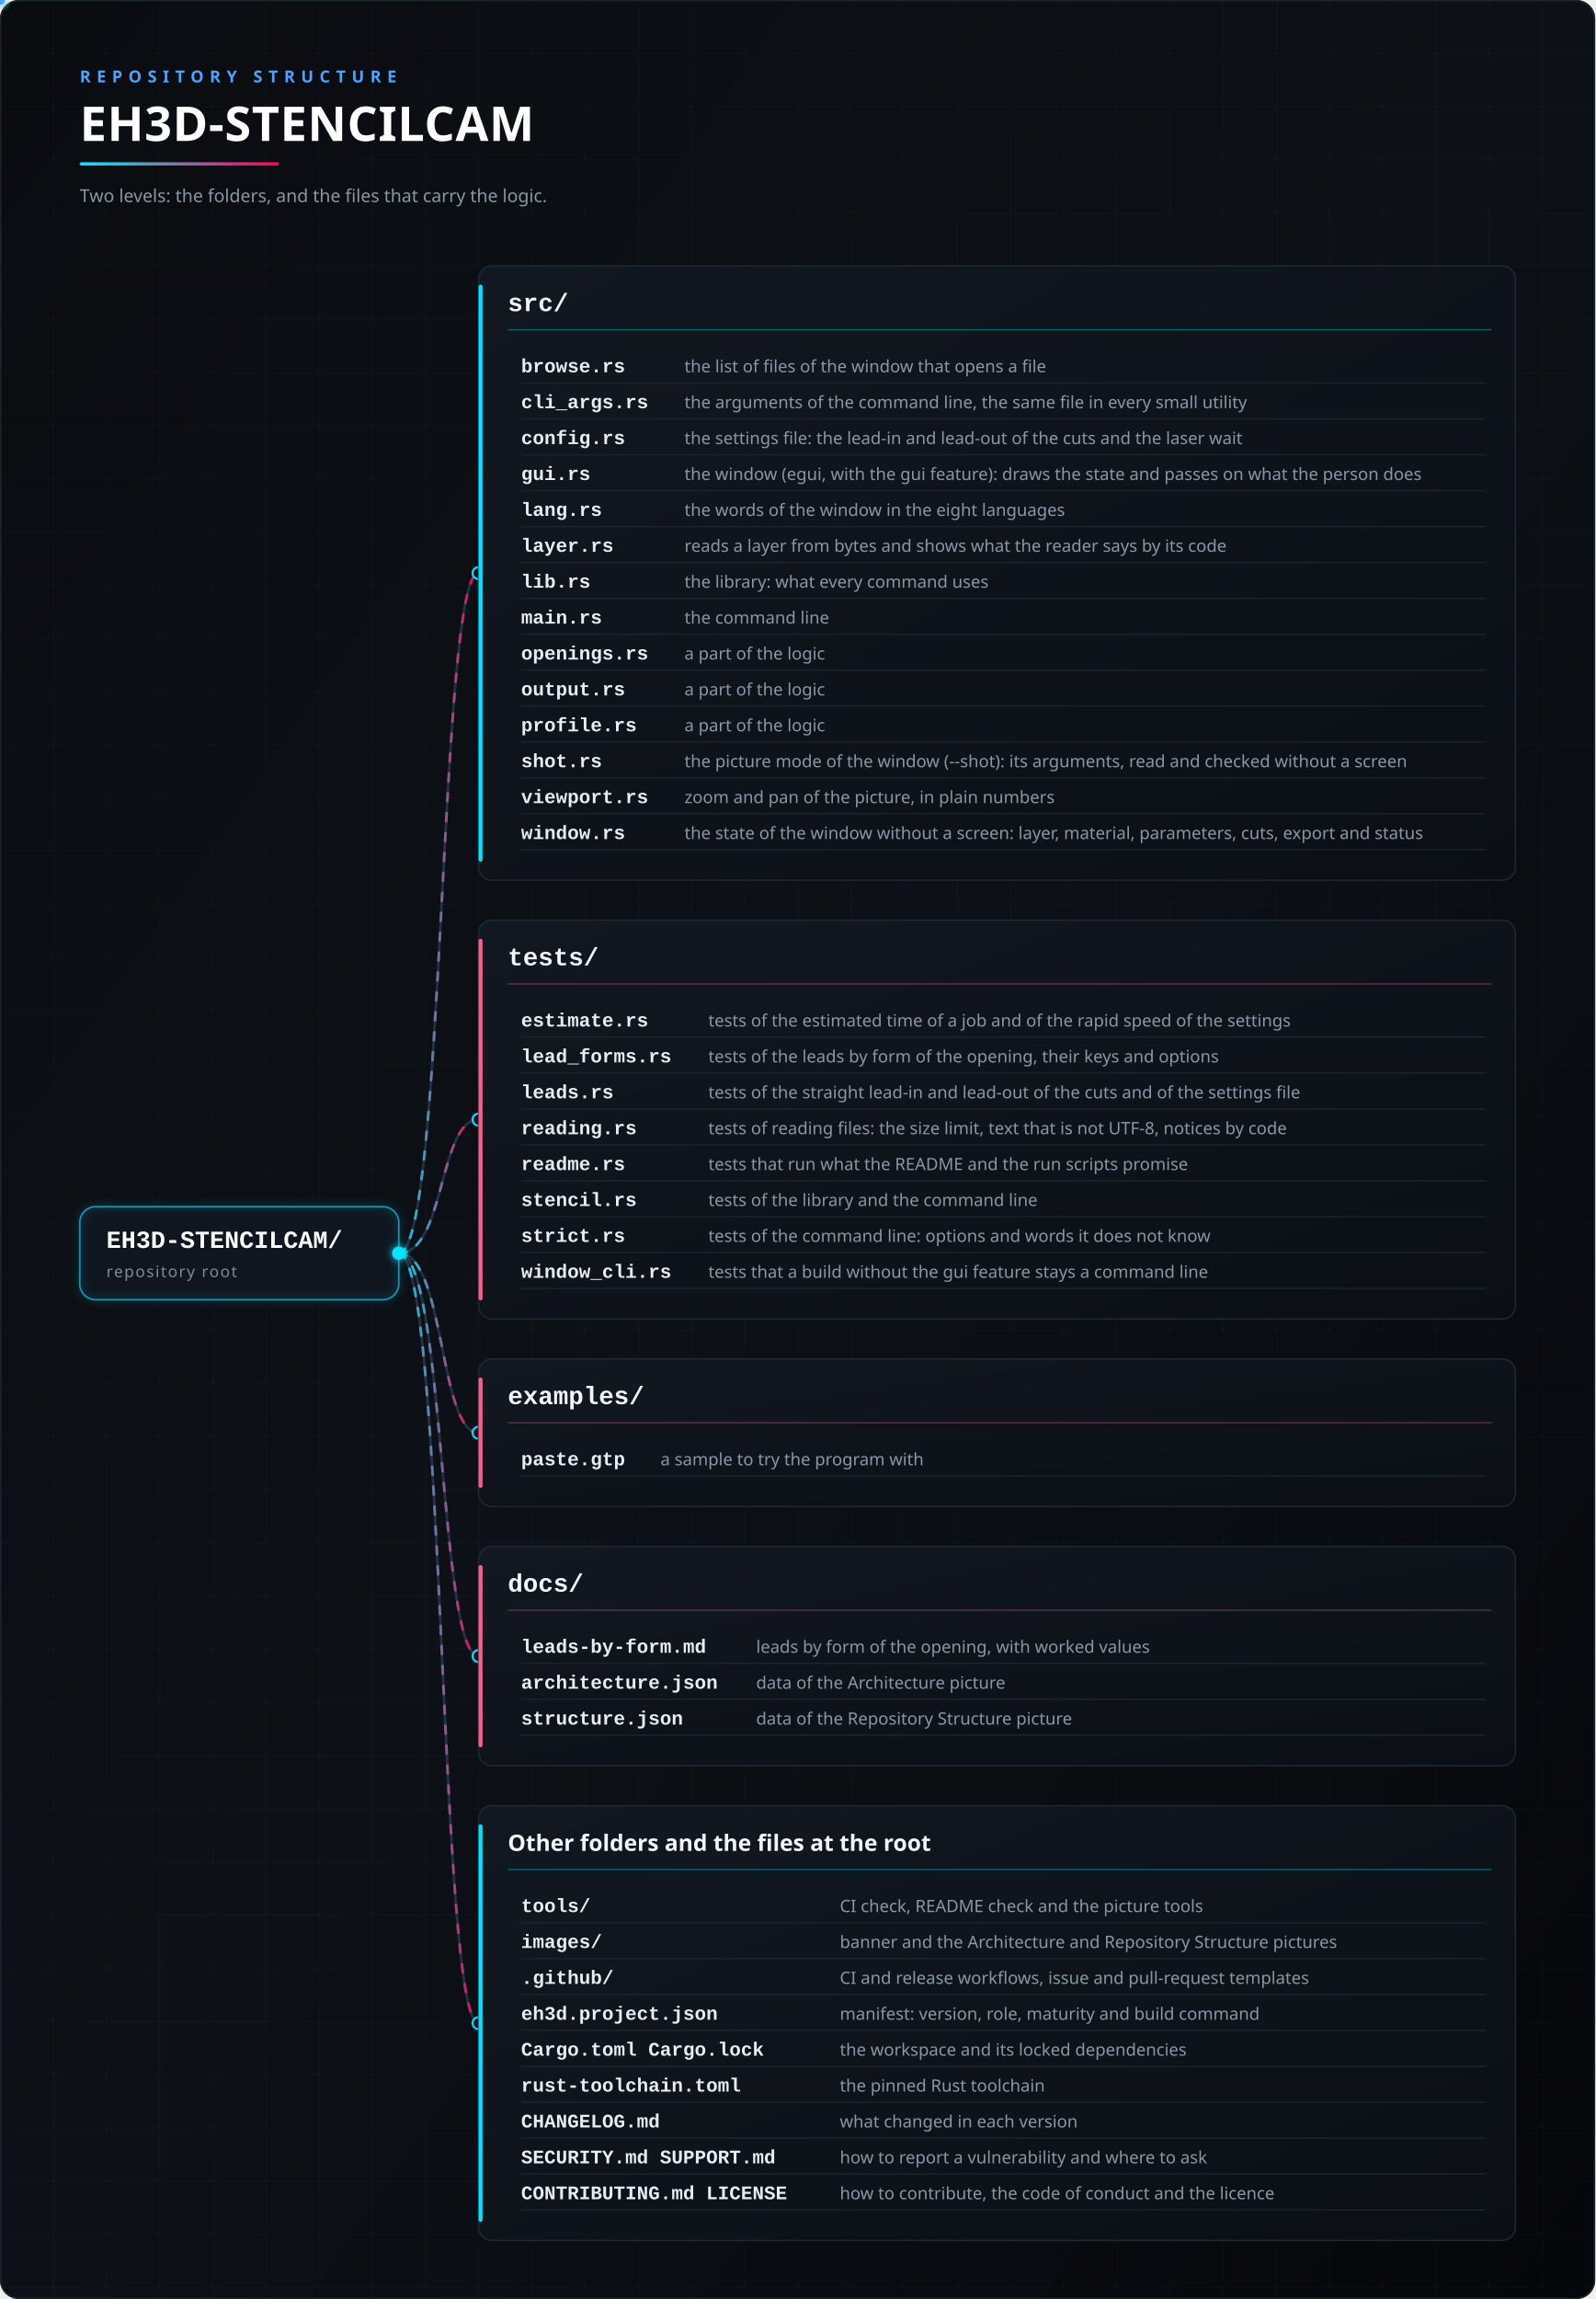
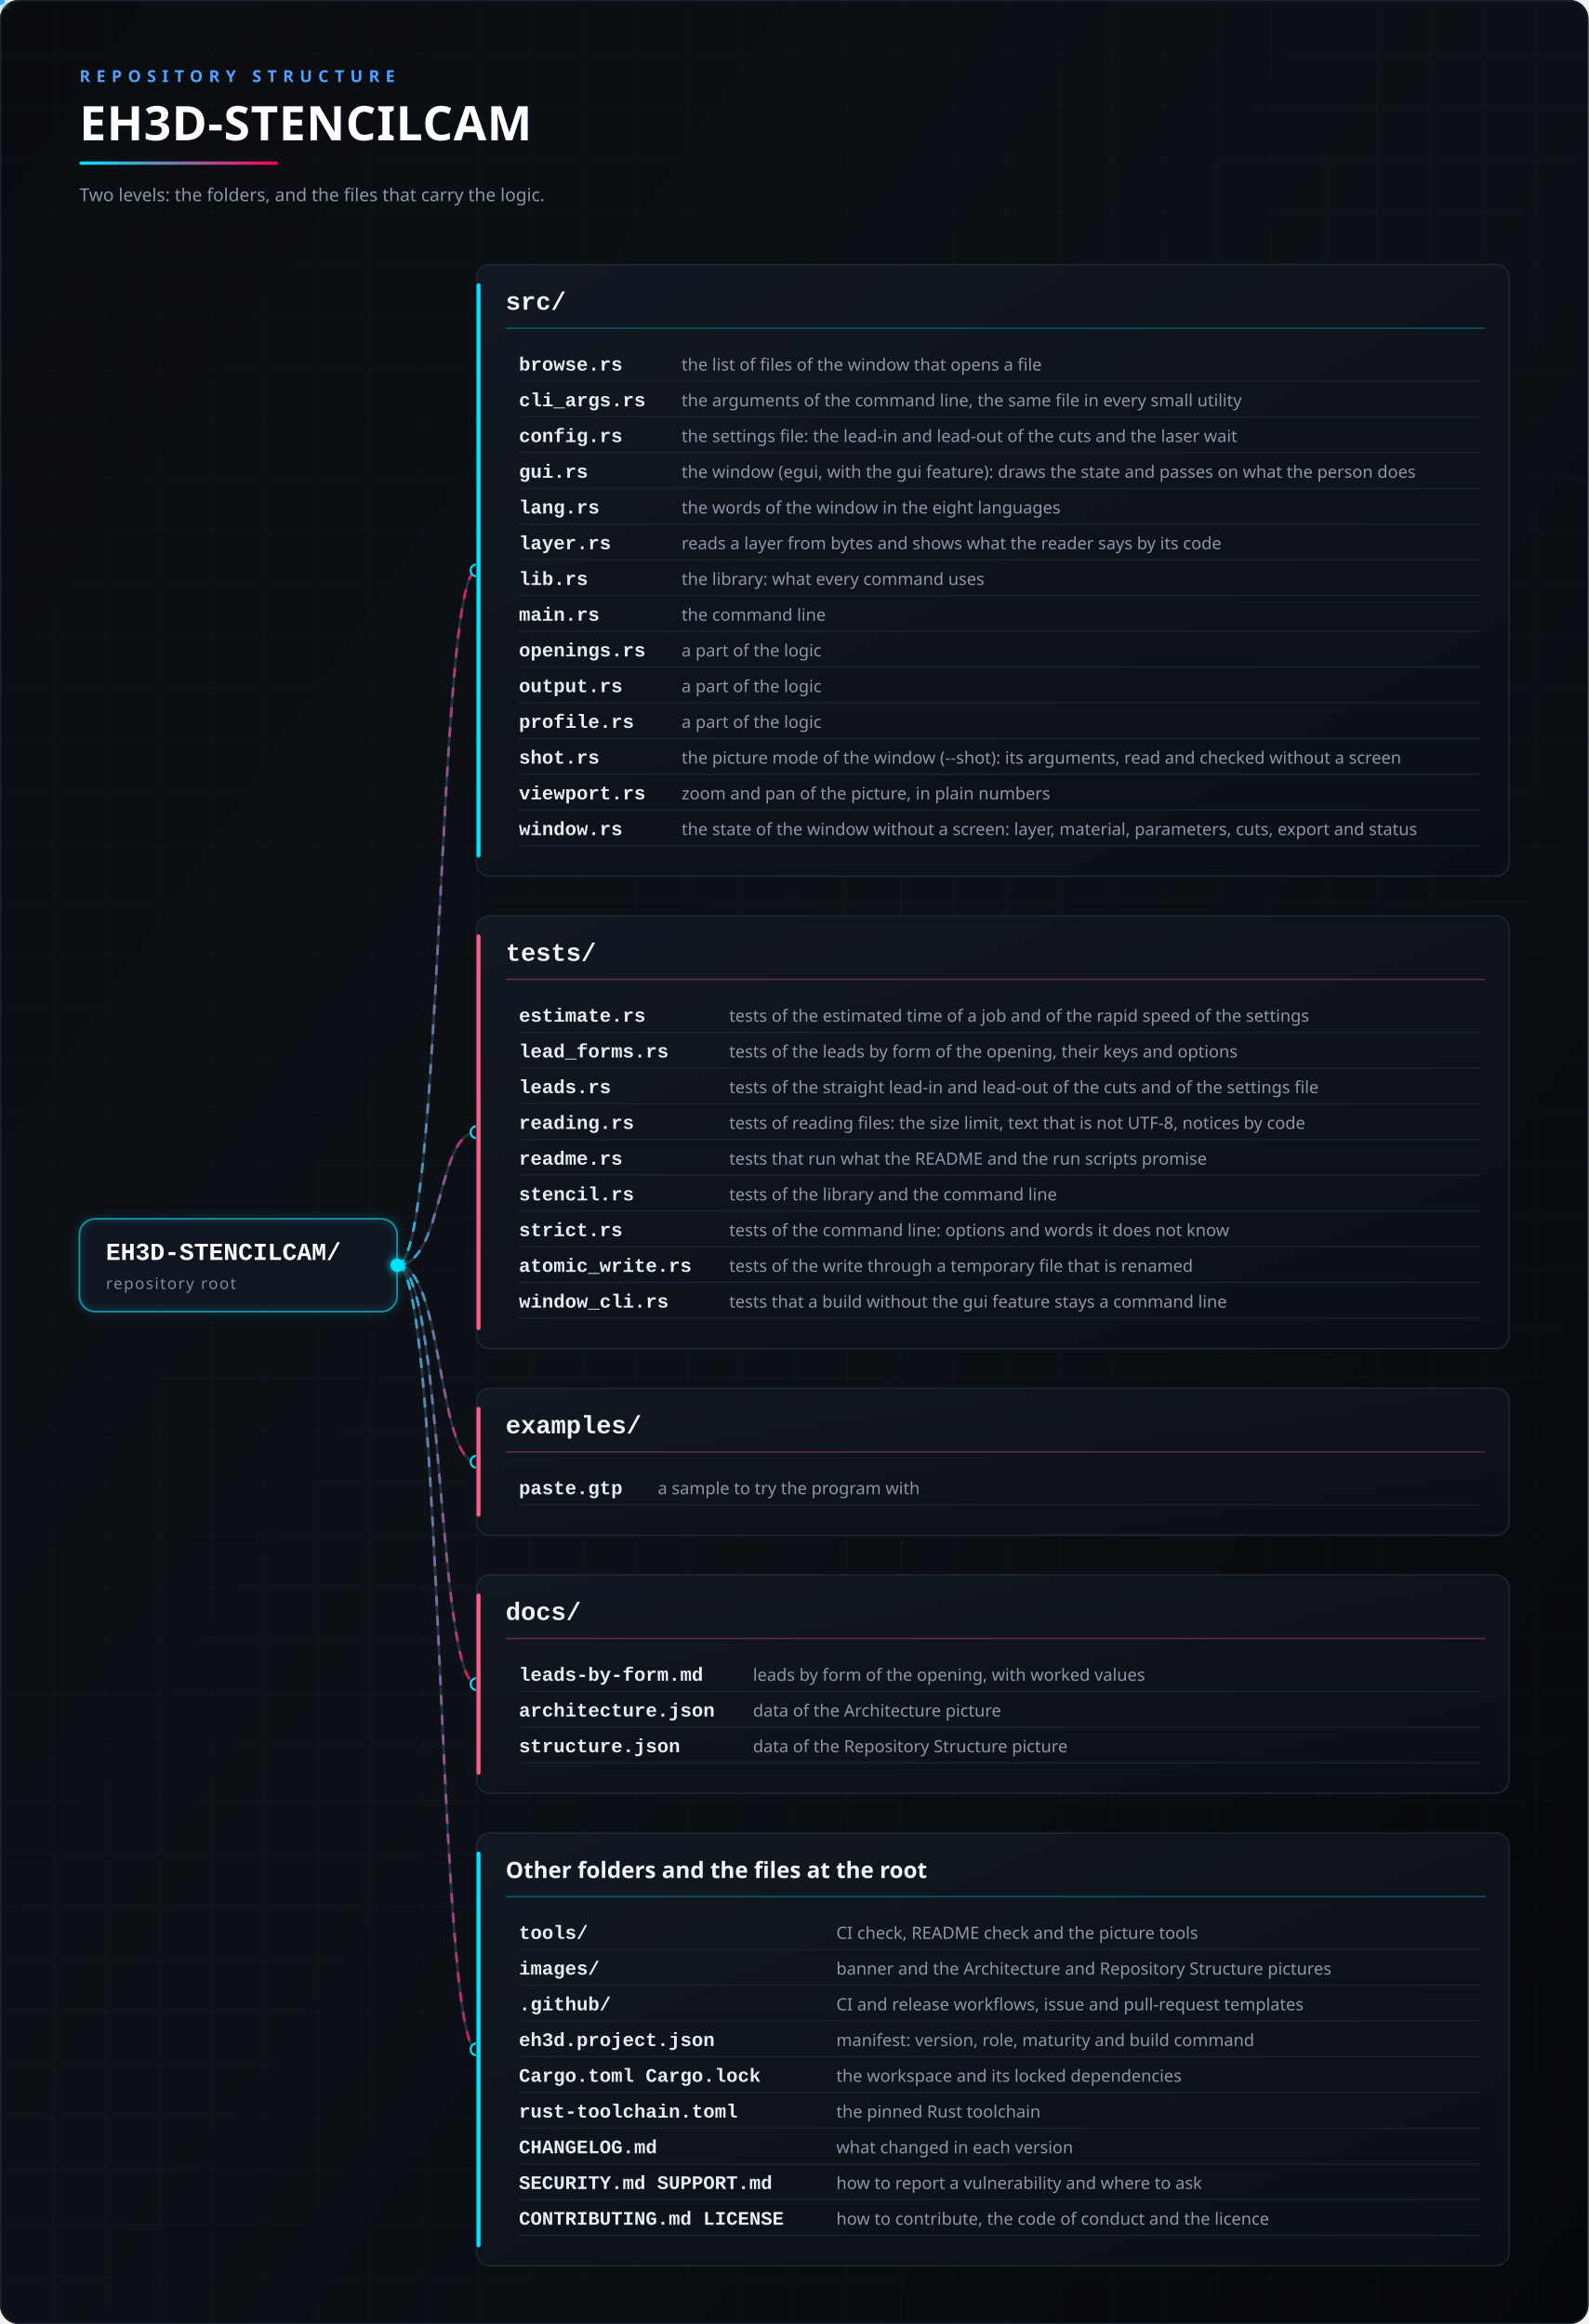
- <svg xmlns="http://www.w3.org/2000/svg" viewBox="0 0 1200 1729" width="100%" role="img" aria-labelledby="t d">
+ <svg xmlns="http://www.w3.org/2000/svg" viewBox="0 0 1200 1756" width="100%" role="img" aria-labelledby="t d">
  <defs>
    <linearGradient id="bg" x1="0" y1="0" x2="1" y2="1">
      <stop offset="0" stop-color="#0A0C10" />
      <stop offset="0.5" stop-color="#0D1117" />
      <stop offset="1" stop-color="#05070A" />
    </linearGradient>
    <linearGradient id="card" x1="0" y1="0" x2="1" y2="1">
      <stop offset="0" stop-color="#121821" />
      <stop offset="1" stop-color="#0B0F15" />
    </linearGradient>
    <linearGradient id="line" x1="0" y1="0" x2="1" y2="0">
      <stop offset="0" stop-color="#00E5FF" />
      <stop offset="1" stop-color="#FF0055" />
    </linearGradient>
    <filter id="glow" x="-50%" y="-50%" width="200%" height="200%">
      <feGaussianBlur stdDeviation="3" result="b" />
      <feMerge>
        <feMergeNode in="b" />
        <feMergeNode in="SourceGraphic" />
      </feMerge>
    </filter>
    <pattern id="grid" width="40" height="40" patternUnits="userSpaceOnUse">
      <path d="M40 0H0V40" fill="none" stroke="#00E5FF" stroke-opacity="0.035" />
      <circle cx="40" cy="40" r="1" fill="#00E5FF" fill-opacity="0.09" />
    </pattern>
  </defs>
-   <rect width="1200" height="1729" rx="14" fill="url(#bg)" />
-   <rect width="1200" height="1729" rx="14" fill="url(#grid)" />
-   <rect x="0.5" y="0.5" width="1199" height="1728" rx="14" fill="none" stroke="#1B2530" />
+   <rect width="1200" height="1756" rx="14" fill="url(#bg)" />
+   <rect width="1200" height="1756" rx="14" fill="url(#grid)" />
+   <rect x="0.5" y="0.5" width="1199" height="1755" rx="14" fill="none" stroke="#1B2530" />
  <text x="60" y="62" font-family="'Segoe UI','Noto Sans','Noto Sans CJK SC','Microsoft YaHei','Yu Gothic','Helvetica Neue',Helvetica,Arial,sans-serif" font-size="12.5" font-weight="600" fill="#4DA3FF" text-anchor="start" letter-spacing="4.5">REPOSITORY STRUCTURE</text>
  <text x="60" y="106" font-family="'Segoe UI','Noto Sans','Noto Sans CJK SC','Microsoft YaHei','Yu Gothic','Helvetica Neue',Helvetica,Arial,sans-serif" font-size="36" font-weight="700" fill="#FFFFFF" text-anchor="start" letter-spacing="0.5">EH3D-STENCILCAM</text>
  <rect x="60" y="122" width="150" height="2.5" rx="1.25" fill="url(#line)">
    <animate attributeName="width" values="40;150;150" keyTimes="0;0.4;1" dur="3s" repeatCount="indefinite" />
  </rect>
  <text x="60" y="152" font-family="'Segoe UI','Noto Sans','Noto Sans CJK SC','Microsoft YaHei','Yu Gothic','Helvetica Neue',Helvetica,Arial,sans-serif" font-size="13.5" font-weight="400" fill="#8A97A6" text-anchor="start">Two levels: the folders, and the files that carry the logic.</text>
-   <path id="c0" d="M300,942.5 C335,942.5 330,431 360,431" fill="none" stroke="#243140" stroke-width="2" />
-   <path d="M300,942.5 C335,942.5 330,431 360,431" fill="none" stroke="url(#line)" stroke-width="2" stroke-linecap="round" stroke-dasharray="6 9" opacity="0.9">
+   <path id="c0" d="M300,956 C335,956 330,431 360,431" fill="none" stroke="#243140" stroke-width="2" />
+   <path d="M300,956 C335,956 330,431 360,431" fill="none" stroke="url(#line)" stroke-width="2" stroke-linecap="round" stroke-dasharray="6 9" opacity="0.9">
    <animate attributeName="stroke-dashoffset" from="0" to="-30" dur="1.6s" repeatCount="indefinite" />
  </path>
  <circle cx="360" cy="431" r="4.5" fill="#0D1117" stroke="#00E5FF" stroke-width="1.5" />
-   <path id="c1" d="M300,942.5 C335,942.5 330,842 360,842" fill="none" stroke="#243140" stroke-width="2" />
-   <path d="M300,942.5 C335,942.5 330,842 360,842" fill="none" stroke="url(#line)" stroke-width="2" stroke-linecap="round" stroke-dasharray="6 9" opacity="0.9">
-     <animate attributeName="stroke-dashoffset" from="0" to="-30" dur="1.6s" repeatCount="indefinite" />
-   </path>
-   <circle cx="360" cy="842" r="4.5" fill="#0D1117" stroke="#00E5FF" stroke-width="1.5" />
-   <path id="c2" d="M300,942.5 C335,942.5 330,1077.5 360,1077.5" fill="none" stroke="#243140" stroke-width="2" />
-   <path d="M300,942.5 C335,942.5 330,1077.5 360,1077.5" fill="none" stroke="url(#line)" stroke-width="2" stroke-linecap="round" stroke-dasharray="6 9" opacity="0.9">
-     <animate attributeName="stroke-dashoffset" from="0" to="-30" dur="1.6s" repeatCount="indefinite" />
-   </path>
-   <circle cx="360" cy="1077.5" r="4.5" fill="#0D1117" stroke="#00E5FF" stroke-width="1.5" />
-   <path id="c3" d="M300,942.5 C335,942.5 330,1245.5 360,1245.5" fill="none" stroke="#243140" stroke-width="2" />
-   <path d="M300,942.5 C335,942.5 330,1245.5 360,1245.5" fill="none" stroke="url(#line)" stroke-width="2" stroke-linecap="round" stroke-dasharray="6 9" opacity="0.9">
-     <animate attributeName="stroke-dashoffset" from="0" to="-30" dur="1.6s" repeatCount="indefinite" />
-   </path>
-   <circle cx="360" cy="1245.5" r="4.5" fill="#0D1117" stroke="#00E5FF" stroke-width="1.5" />
-   <path id="c4" d="M300,942.5 C335,942.5 330,1521.5 360,1521.5" fill="none" stroke="#243140" stroke-width="2" />
-   <path d="M300,942.5 C335,942.5 330,1521.5 360,1521.5" fill="none" stroke="url(#line)" stroke-width="2" stroke-linecap="round" stroke-dasharray="6 9" opacity="0.9">
-     <animate attributeName="stroke-dashoffset" from="0" to="-30" dur="1.6s" repeatCount="indefinite" />
-   </path>
-   <circle cx="360" cy="1521.5" r="4.5" fill="#0D1117" stroke="#00E5FF" stroke-width="1.5" />
+   <path id="c1" d="M300,956 C335,956 330,855.5 360,855.5" fill="none" stroke="#243140" stroke-width="2" />
+   <path d="M300,956 C335,956 330,855.5 360,855.5" fill="none" stroke="url(#line)" stroke-width="2" stroke-linecap="round" stroke-dasharray="6 9" opacity="0.9">
+     <animate attributeName="stroke-dashoffset" from="0" to="-30" dur="1.6s" repeatCount="indefinite" />
+   </path>
+   <circle cx="360" cy="855.5" r="4.5" fill="#0D1117" stroke="#00E5FF" stroke-width="1.5" />
+   <path id="c2" d="M300,956 C335,956 330,1104.5 360,1104.5" fill="none" stroke="#243140" stroke-width="2" />
+   <path d="M300,956 C335,956 330,1104.5 360,1104.5" fill="none" stroke="url(#line)" stroke-width="2" stroke-linecap="round" stroke-dasharray="6 9" opacity="0.9">
+     <animate attributeName="stroke-dashoffset" from="0" to="-30" dur="1.6s" repeatCount="indefinite" />
+   </path>
+   <circle cx="360" cy="1104.5" r="4.5" fill="#0D1117" stroke="#00E5FF" stroke-width="1.5" />
+   <path id="c3" d="M300,956 C335,956 330,1272.5 360,1272.5" fill="none" stroke="#243140" stroke-width="2" />
+   <path d="M300,956 C335,956 330,1272.5 360,1272.5" fill="none" stroke="url(#line)" stroke-width="2" stroke-linecap="round" stroke-dasharray="6 9" opacity="0.9">
+     <animate attributeName="stroke-dashoffset" from="0" to="-30" dur="1.6s" repeatCount="indefinite" />
+   </path>
+   <circle cx="360" cy="1272.5" r="4.5" fill="#0D1117" stroke="#00E5FF" stroke-width="1.5" />
+   <path id="c4" d="M300,956 C335,956 330,1548.5 360,1548.5" fill="none" stroke="#243140" stroke-width="2" />
+   <path d="M300,956 C335,956 330,1548.5 360,1548.5" fill="none" stroke="url(#line)" stroke-width="2" stroke-linecap="round" stroke-dasharray="6 9" opacity="0.9">
+     <animate attributeName="stroke-dashoffset" from="0" to="-30" dur="1.6s" repeatCount="indefinite" />
+   </path>
+   <circle cx="360" cy="1548.5" r="4.5" fill="#0D1117" stroke="#00E5FF" stroke-width="1.5" />
  <circle r="3.5" fill="#00E5FF" filter="url(#glow)">
    <animateMotion dur="3.4s" repeatCount="indefinite">
      <mpath href="#c0" />
    </animateMotion>
  </circle>
  <circle r="3.5" fill="#4DA3FF" filter="url(#glow)">
    <animateMotion dur="4.2s" repeatCount="indefinite">
      <mpath href="#c1" />
    </animateMotion>
  </circle>
  <circle r="3.5" fill="#FFB300" filter="url(#glow)">
    <animateMotion dur="5.0s" repeatCount="indefinite">
      <mpath href="#c2" />
    </animateMotion>
  </circle>
  <circle r="3.5" fill="#00E5FF" filter="url(#glow)">
    <animateMotion dur="5.8s" repeatCount="indefinite">
      <mpath href="#c3" />
    </animateMotion>
  </circle>
  <circle r="3.5" fill="#4DA3FF" filter="url(#glow)">
    <animateMotion dur="6.6s" repeatCount="indefinite">
      <mpath href="#c4" />
    </animateMotion>
  </circle>
-   <rect x="60" y="907.5" width="240" height="70" rx="12" fill="#0F1620" stroke="#2A3A4C" stroke-width="1.2" />
-   <rect x="60" y="907.5" width="240" height="70" rx="12" fill="none" stroke="#00E5FF" stroke-opacity="0.5" stroke-width="1.2" filter="url(#glow)">
+   <rect x="60" y="921" width="240" height="70" rx="12" fill="#0F1620" stroke="#2A3A4C" stroke-width="1.2" />
+   <rect x="60" y="921" width="240" height="70" rx="12" fill="none" stroke="#00E5FF" stroke-opacity="0.5" stroke-width="1.2" filter="url(#glow)">
    <animate attributeName="stroke-opacity" values="0.15;0.6;0.15" dur="3.6s" repeatCount="indefinite" />
  </rect>
-   <text x="80" y="938.5" font-family="'JetBrains Mono','Cascadia Code','SFMono-Regular',Consolas,'Liberation Mono',monospace" font-size="18.5" font-weight="700" fill="#FFFFFF" text-anchor="start">EH3D-STENCILCAM/</text>
-   <text x="80" y="960.5" font-family="'Segoe UI','Noto Sans','Noto Sans CJK SC','Microsoft YaHei','Yu Gothic','Helvetica Neue',Helvetica,Arial,sans-serif" font-size="12" font-weight="400" fill="#7D8A99" text-anchor="start" letter-spacing="1">repository root</text>
-   <circle cx="300" cy="942.5" r="5" fill="#00E5FF" filter="url(#glow)" />
+   <text x="80" y="952" font-family="'JetBrains Mono','Cascadia Code','SFMono-Regular',Consolas,'Liberation Mono',monospace" font-size="18.5" font-weight="700" fill="#FFFFFF" text-anchor="start">EH3D-STENCILCAM/</text>
+   <text x="80" y="974" font-family="'Segoe UI','Noto Sans','Noto Sans CJK SC','Microsoft YaHei','Yu Gothic','Helvetica Neue',Helvetica,Arial,sans-serif" font-size="12" font-weight="400" fill="#7D8A99" text-anchor="start" letter-spacing="1">repository root</text>
+   <circle cx="300" cy="956" r="5" fill="#00E5FF" filter="url(#glow)" />
  <rect x="360" y="200" width="780" height="462" rx="10" fill="url(#card)" stroke="#1E2A36" stroke-width="1" />
  <rect x="360" y="214" width="3" height="434" rx="1.5" fill="#00E5FF">
    <animate attributeName="opacity" values="0.55;1;0.55" dur="4s" begin="0s" repeatCount="indefinite" />
  </rect>
  <text x="382" y="234" font-family="'JetBrains Mono','Cascadia Code','SFMono-Regular',Consolas,'Liberation Mono',monospace" font-size="19" font-weight="700" fill="#F2F6FA" text-anchor="start">src/</text>
  <line x1="382" y1="248" x2="1122" y2="248" stroke="#00E5FF" stroke-opacity="0.35" stroke-width="1" />
  <text x="392" y="280" font-family="'JetBrains Mono','Cascadia Code','SFMono-Regular',Consolas,'Liberation Mono',monospace" font-size="14.5" font-weight="600" fill="#E6EDF3" text-anchor="start">browse.rs</text>
  <text x="514.89" y="280" font-family="'Segoe UI','Noto Sans','Noto Sans CJK SC','Microsoft YaHei','Yu Gothic','Helvetica Neue',Helvetica,Arial,sans-serif" font-size="12.8" font-weight="400" fill="#8A97A6" text-anchor="start">the list of files of the window that opens a file</text>
  <line x1="392" y1="288" x2="1118" y2="288" stroke="#1A2430" stroke-width="1" />
  <text x="392" y="307" font-family="'JetBrains Mono','Cascadia Code','SFMono-Regular',Consolas,'Liberation Mono',monospace" font-size="14.5" font-weight="600" fill="#E6EDF3" text-anchor="start">cli_args.rs</text>
  <text x="514.89" y="307" font-family="'Segoe UI','Noto Sans','Noto Sans CJK SC','Microsoft YaHei','Yu Gothic','Helvetica Neue',Helvetica,Arial,sans-serif" font-size="12.8" font-weight="400" fill="#8A97A6" text-anchor="start">the arguments of the command line, the same file in every small utility</text>
  <line x1="392" y1="315" x2="1118" y2="315" stroke="#1A2430" stroke-width="1" />
  <text x="392" y="334" font-family="'JetBrains Mono','Cascadia Code','SFMono-Regular',Consolas,'Liberation Mono',monospace" font-size="14.5" font-weight="600" fill="#E6EDF3" text-anchor="start">config.rs</text>
  <text x="514.89" y="334" font-family="'Segoe UI','Noto Sans','Noto Sans CJK SC','Microsoft YaHei','Yu Gothic','Helvetica Neue',Helvetica,Arial,sans-serif" font-size="12.8" font-weight="400" fill="#8A97A6" text-anchor="start">the settings file: the lead-in and lead-out of the cuts and the laser wait</text>
  <line x1="392" y1="342" x2="1118" y2="342" stroke="#1A2430" stroke-width="1" />
  <text x="392" y="361" font-family="'JetBrains Mono','Cascadia Code','SFMono-Regular',Consolas,'Liberation Mono',monospace" font-size="14.5" font-weight="600" fill="#E6EDF3" text-anchor="start">gui.rs</text>
  <text x="514.89" y="361" font-family="'Segoe UI','Noto Sans','Noto Sans CJK SC','Microsoft YaHei','Yu Gothic','Helvetica Neue',Helvetica,Arial,sans-serif" font-size="12.8" font-weight="400" fill="#8A97A6" text-anchor="start">the window (egui, with the gui feature): draws the state and passes on what the person does</text>
  <line x1="392" y1="369" x2="1118" y2="369" stroke="#1A2430" stroke-width="1" />
  <text x="392" y="388" font-family="'JetBrains Mono','Cascadia Code','SFMono-Regular',Consolas,'Liberation Mono',monospace" font-size="14.5" font-weight="600" fill="#E6EDF3" text-anchor="start">lang.rs</text>
  <text x="514.89" y="388" font-family="'Segoe UI','Noto Sans','Noto Sans CJK SC','Microsoft YaHei','Yu Gothic','Helvetica Neue',Helvetica,Arial,sans-serif" font-size="12.8" font-weight="400" fill="#8A97A6" text-anchor="start">the words of the window in the eight languages</text>
  <line x1="392" y1="396" x2="1118" y2="396" stroke="#1A2430" stroke-width="1" />
  <text x="392" y="415" font-family="'JetBrains Mono','Cascadia Code','SFMono-Regular',Consolas,'Liberation Mono',monospace" font-size="14.5" font-weight="600" fill="#E6EDF3" text-anchor="start">layer.rs</text>
  <text x="514.89" y="415" font-family="'Segoe UI','Noto Sans','Noto Sans CJK SC','Microsoft YaHei','Yu Gothic','Helvetica Neue',Helvetica,Arial,sans-serif" font-size="12.8" font-weight="400" fill="#8A97A6" text-anchor="start">reads a layer from bytes and shows what the reader says by its code</text>
  <line x1="392" y1="423" x2="1118" y2="423" stroke="#1A2430" stroke-width="1" />
  <text x="392" y="442" font-family="'JetBrains Mono','Cascadia Code','SFMono-Regular',Consolas,'Liberation Mono',monospace" font-size="14.5" font-weight="600" fill="#E6EDF3" text-anchor="start">lib.rs</text>
  <text x="514.89" y="442" font-family="'Segoe UI','Noto Sans','Noto Sans CJK SC','Microsoft YaHei','Yu Gothic','Helvetica Neue',Helvetica,Arial,sans-serif" font-size="12.8" font-weight="400" fill="#8A97A6" text-anchor="start">the library: what every command uses</text>
  <line x1="392" y1="450" x2="1118" y2="450" stroke="#1A2430" stroke-width="1" />
  <text x="392" y="469" font-family="'JetBrains Mono','Cascadia Code','SFMono-Regular',Consolas,'Liberation Mono',monospace" font-size="14.5" font-weight="600" fill="#E6EDF3" text-anchor="start">main.rs</text>
  <text x="514.89" y="469" font-family="'Segoe UI','Noto Sans','Noto Sans CJK SC','Microsoft YaHei','Yu Gothic','Helvetica Neue',Helvetica,Arial,sans-serif" font-size="12.8" font-weight="400" fill="#8A97A6" text-anchor="start">the command line</text>
  <line x1="392" y1="477" x2="1118" y2="477" stroke="#1A2430" stroke-width="1" />
  <text x="392" y="496" font-family="'JetBrains Mono','Cascadia Code','SFMono-Regular',Consolas,'Liberation Mono',monospace" font-size="14.5" font-weight="600" fill="#E6EDF3" text-anchor="start">openings.rs</text>
  <text x="514.89" y="496" font-family="'Segoe UI','Noto Sans','Noto Sans CJK SC','Microsoft YaHei','Yu Gothic','Helvetica Neue',Helvetica,Arial,sans-serif" font-size="12.8" font-weight="400" fill="#8A97A6" text-anchor="start">a part of the logic</text>
  <line x1="392" y1="504" x2="1118" y2="504" stroke="#1A2430" stroke-width="1" />
  <text x="392" y="523" font-family="'JetBrains Mono','Cascadia Code','SFMono-Regular',Consolas,'Liberation Mono',monospace" font-size="14.5" font-weight="600" fill="#E6EDF3" text-anchor="start">output.rs</text>
  <text x="514.89" y="523" font-family="'Segoe UI','Noto Sans','Noto Sans CJK SC','Microsoft YaHei','Yu Gothic','Helvetica Neue',Helvetica,Arial,sans-serif" font-size="12.8" font-weight="400" fill="#8A97A6" text-anchor="start">a part of the logic</text>
  <line x1="392" y1="531" x2="1118" y2="531" stroke="#1A2430" stroke-width="1" />
  <text x="392" y="550" font-family="'JetBrains Mono','Cascadia Code','SFMono-Regular',Consolas,'Liberation Mono',monospace" font-size="14.5" font-weight="600" fill="#E6EDF3" text-anchor="start">profile.rs</text>
  <text x="514.89" y="550" font-family="'Segoe UI','Noto Sans','Noto Sans CJK SC','Microsoft YaHei','Yu Gothic','Helvetica Neue',Helvetica,Arial,sans-serif" font-size="12.8" font-weight="400" fill="#8A97A6" text-anchor="start">a part of the logic</text>
  <line x1="392" y1="558" x2="1118" y2="558" stroke="#1A2430" stroke-width="1" />
  <text x="392" y="577" font-family="'JetBrains Mono','Cascadia Code','SFMono-Regular',Consolas,'Liberation Mono',monospace" font-size="14.5" font-weight="600" fill="#E6EDF3" text-anchor="start">shot.rs</text>
  <text x="514.89" y="577" font-family="'Segoe UI','Noto Sans','Noto Sans CJK SC','Microsoft YaHei','Yu Gothic','Helvetica Neue',Helvetica,Arial,sans-serif" font-size="12.8" font-weight="400" fill="#8A97A6" text-anchor="start">the picture mode of the window (--shot): its arguments, read and checked without a screen</text>
  <line x1="392" y1="585" x2="1118" y2="585" stroke="#1A2430" stroke-width="1" />
  <text x="392" y="604" font-family="'JetBrains Mono','Cascadia Code','SFMono-Regular',Consolas,'Liberation Mono',monospace" font-size="14.5" font-weight="600" fill="#E6EDF3" text-anchor="start">viewport.rs</text>
  <text x="514.89" y="604" font-family="'Segoe UI','Noto Sans','Noto Sans CJK SC','Microsoft YaHei','Yu Gothic','Helvetica Neue',Helvetica,Arial,sans-serif" font-size="12.8" font-weight="400" fill="#8A97A6" text-anchor="start">zoom and pan of the picture, in plain numbers</text>
  <line x1="392" y1="612" x2="1118" y2="612" stroke="#1A2430" stroke-width="1" />
  <text x="392" y="631" font-family="'JetBrains Mono','Cascadia Code','SFMono-Regular',Consolas,'Liberation Mono',monospace" font-size="14.5" font-weight="600" fill="#E6EDF3" text-anchor="start">window.rs</text>
  <text x="514.89" y="631" font-family="'Segoe UI','Noto Sans','Noto Sans CJK SC','Microsoft YaHei','Yu Gothic','Helvetica Neue',Helvetica,Arial,sans-serif" font-size="12.8" font-weight="400" fill="#8A97A6" text-anchor="start">the state of the window without a screen: layer, material, parameters, cuts, export and status</text>
  <line x1="392" y1="639" x2="1118" y2="639" stroke="#1A2430" stroke-width="1" />
-   <rect x="360" y="692" width="780" height="300" rx="10" fill="url(#card)" stroke="#1E2A36" stroke-width="1" />
-   <rect x="360" y="706" width="3" height="272" rx="1.5" fill="#FF5C8A">
+   <rect x="360" y="692" width="780" height="327" rx="10" fill="url(#card)" stroke="#1E2A36" stroke-width="1" />
+   <rect x="360" y="706" width="3" height="299" rx="1.5" fill="#FF5C8A">
    <animate attributeName="opacity" values="0.55;1;0.55" dur="4s" begin="0.6s" repeatCount="indefinite" />
  </rect>
  <text x="382" y="726" font-family="'JetBrains Mono','Cascadia Code','SFMono-Regular',Consolas,'Liberation Mono',monospace" font-size="19" font-weight="700" fill="#F2F6FA" text-anchor="start">tests/</text>
  <line x1="382" y1="740" x2="1122" y2="740" stroke="#FF5C8A" stroke-opacity="0.35" stroke-width="1" />
  <text x="392" y="772" font-family="'JetBrains Mono','Cascadia Code','SFMono-Regular',Consolas,'Liberation Mono',monospace" font-size="14.5" font-weight="600" fill="#E6EDF3" text-anchor="start">estimate.rs</text>
-   <text x="532.87" y="772" font-family="'Segoe UI','Noto Sans','Noto Sans CJK SC','Microsoft YaHei','Yu Gothic','Helvetica Neue',Helvetica,Arial,sans-serif" font-size="12.8" font-weight="400" fill="#8A97A6" text-anchor="start">tests of the estimated time of a job and of the rapid speed of the settings</text>
+   <text x="550.85" y="772" font-family="'Segoe UI','Noto Sans','Noto Sans CJK SC','Microsoft YaHei','Yu Gothic','Helvetica Neue',Helvetica,Arial,sans-serif" font-size="12.8" font-weight="400" fill="#8A97A6" text-anchor="start">tests of the estimated time of a job and of the rapid speed of the settings</text>
  <line x1="392" y1="780" x2="1118" y2="780" stroke="#1A2430" stroke-width="1" />
  <text x="392" y="799" font-family="'JetBrains Mono','Cascadia Code','SFMono-Regular',Consolas,'Liberation Mono',monospace" font-size="14.5" font-weight="600" fill="#E6EDF3" text-anchor="start">lead_forms.rs</text>
-   <text x="532.87" y="799" font-family="'Segoe UI','Noto Sans','Noto Sans CJK SC','Microsoft YaHei','Yu Gothic','Helvetica Neue',Helvetica,Arial,sans-serif" font-size="12.8" font-weight="400" fill="#8A97A6" text-anchor="start">tests of the leads by form of the opening, their keys and options</text>
+   <text x="550.85" y="799" font-family="'Segoe UI','Noto Sans','Noto Sans CJK SC','Microsoft YaHei','Yu Gothic','Helvetica Neue',Helvetica,Arial,sans-serif" font-size="12.8" font-weight="400" fill="#8A97A6" text-anchor="start">tests of the leads by form of the opening, their keys and options</text>
  <line x1="392" y1="807" x2="1118" y2="807" stroke="#1A2430" stroke-width="1" />
  <text x="392" y="826" font-family="'JetBrains Mono','Cascadia Code','SFMono-Regular',Consolas,'Liberation Mono',monospace" font-size="14.5" font-weight="600" fill="#E6EDF3" text-anchor="start">leads.rs</text>
-   <text x="532.87" y="826" font-family="'Segoe UI','Noto Sans','Noto Sans CJK SC','Microsoft YaHei','Yu Gothic','Helvetica Neue',Helvetica,Arial,sans-serif" font-size="12.8" font-weight="400" fill="#8A97A6" text-anchor="start">tests of the straight lead-in and lead-out of the cuts and of the settings file</text>
+   <text x="550.85" y="826" font-family="'Segoe UI','Noto Sans','Noto Sans CJK SC','Microsoft YaHei','Yu Gothic','Helvetica Neue',Helvetica,Arial,sans-serif" font-size="12.8" font-weight="400" fill="#8A97A6" text-anchor="start">tests of the straight lead-in and lead-out of the cuts and of the settings file</text>
  <line x1="392" y1="834" x2="1118" y2="834" stroke="#1A2430" stroke-width="1" />
  <text x="392" y="853" font-family="'JetBrains Mono','Cascadia Code','SFMono-Regular',Consolas,'Liberation Mono',monospace" font-size="14.5" font-weight="600" fill="#E6EDF3" text-anchor="start">reading.rs</text>
-   <text x="532.87" y="853" font-family="'Segoe UI','Noto Sans','Noto Sans CJK SC','Microsoft YaHei','Yu Gothic','Helvetica Neue',Helvetica,Arial,sans-serif" font-size="12.8" font-weight="400" fill="#8A97A6" text-anchor="start">tests of reading files: the size limit, text that is not UTF-8, notices by code</text>
+   <text x="550.85" y="853" font-family="'Segoe UI','Noto Sans','Noto Sans CJK SC','Microsoft YaHei','Yu Gothic','Helvetica Neue',Helvetica,Arial,sans-serif" font-size="12.8" font-weight="400" fill="#8A97A6" text-anchor="start">tests of reading files: the size limit, text that is not UTF-8, notices by code</text>
  <line x1="392" y1="861" x2="1118" y2="861" stroke="#1A2430" stroke-width="1" />
  <text x="392" y="880" font-family="'JetBrains Mono','Cascadia Code','SFMono-Regular',Consolas,'Liberation Mono',monospace" font-size="14.5" font-weight="600" fill="#E6EDF3" text-anchor="start">readme.rs</text>
-   <text x="532.87" y="880" font-family="'Segoe UI','Noto Sans','Noto Sans CJK SC','Microsoft YaHei','Yu Gothic','Helvetica Neue',Helvetica,Arial,sans-serif" font-size="12.8" font-weight="400" fill="#8A97A6" text-anchor="start">tests that run what the README and the run scripts promise</text>
+   <text x="550.85" y="880" font-family="'Segoe UI','Noto Sans','Noto Sans CJK SC','Microsoft YaHei','Yu Gothic','Helvetica Neue',Helvetica,Arial,sans-serif" font-size="12.8" font-weight="400" fill="#8A97A6" text-anchor="start">tests that run what the README and the run scripts promise</text>
  <line x1="392" y1="888" x2="1118" y2="888" stroke="#1A2430" stroke-width="1" />
  <text x="392" y="907" font-family="'JetBrains Mono','Cascadia Code','SFMono-Regular',Consolas,'Liberation Mono',monospace" font-size="14.5" font-weight="600" fill="#E6EDF3" text-anchor="start">stencil.rs</text>
-   <text x="532.87" y="907" font-family="'Segoe UI','Noto Sans','Noto Sans CJK SC','Microsoft YaHei','Yu Gothic','Helvetica Neue',Helvetica,Arial,sans-serif" font-size="12.8" font-weight="400" fill="#8A97A6" text-anchor="start">tests of the library and the command line</text>
+   <text x="550.85" y="907" font-family="'Segoe UI','Noto Sans','Noto Sans CJK SC','Microsoft YaHei','Yu Gothic','Helvetica Neue',Helvetica,Arial,sans-serif" font-size="12.8" font-weight="400" fill="#8A97A6" text-anchor="start">tests of the library and the command line</text>
  <line x1="392" y1="915" x2="1118" y2="915" stroke="#1A2430" stroke-width="1" />
  <text x="392" y="934" font-family="'JetBrains Mono','Cascadia Code','SFMono-Regular',Consolas,'Liberation Mono',monospace" font-size="14.5" font-weight="600" fill="#E6EDF3" text-anchor="start">strict.rs</text>
-   <text x="532.87" y="934" font-family="'Segoe UI','Noto Sans','Noto Sans CJK SC','Microsoft YaHei','Yu Gothic','Helvetica Neue',Helvetica,Arial,sans-serif" font-size="12.8" font-weight="400" fill="#8A97A6" text-anchor="start">tests of the command line: options and words it does not know</text>
+   <text x="550.85" y="934" font-family="'Segoe UI','Noto Sans','Noto Sans CJK SC','Microsoft YaHei','Yu Gothic','Helvetica Neue',Helvetica,Arial,sans-serif" font-size="12.8" font-weight="400" fill="#8A97A6" text-anchor="start">tests of the command line: options and words it does not know</text>
  <line x1="392" y1="942" x2="1118" y2="942" stroke="#1A2430" stroke-width="1" />
-   <text x="392" y="961" font-family="'JetBrains Mono','Cascadia Code','SFMono-Regular',Consolas,'Liberation Mono',monospace" font-size="14.5" font-weight="600" fill="#E6EDF3" text-anchor="start">window_cli.rs</text>
-   <text x="532.87" y="961" font-family="'Segoe UI','Noto Sans','Noto Sans CJK SC','Microsoft YaHei','Yu Gothic','Helvetica Neue',Helvetica,Arial,sans-serif" font-size="12.8" font-weight="400" fill="#8A97A6" text-anchor="start">tests that a build without the gui feature stays a command line</text>
+   <text x="392" y="961" font-family="'JetBrains Mono','Cascadia Code','SFMono-Regular',Consolas,'Liberation Mono',monospace" font-size="14.5" font-weight="600" fill="#E6EDF3" text-anchor="start">atomic_write.rs</text>
+   <text x="550.85" y="961" font-family="'Segoe UI','Noto Sans','Noto Sans CJK SC','Microsoft YaHei','Yu Gothic','Helvetica Neue',Helvetica,Arial,sans-serif" font-size="12.8" font-weight="400" fill="#8A97A6" text-anchor="start">tests of the write through a temporary file that is renamed</text>
  <line x1="392" y1="969" x2="1118" y2="969" stroke="#1A2430" stroke-width="1" />
-   <rect x="360" y="1022" width="780" height="111" rx="10" fill="url(#card)" stroke="#1E2A36" stroke-width="1" />
-   <rect x="360" y="1036" width="3" height="83" rx="1.5" fill="#FF5C8A">
+   <text x="392" y="988" font-family="'JetBrains Mono','Cascadia Code','SFMono-Regular',Consolas,'Liberation Mono',monospace" font-size="14.5" font-weight="600" fill="#E6EDF3" text-anchor="start">window_cli.rs</text>
+   <text x="550.85" y="988" font-family="'Segoe UI','Noto Sans','Noto Sans CJK SC','Microsoft YaHei','Yu Gothic','Helvetica Neue',Helvetica,Arial,sans-serif" font-size="12.8" font-weight="400" fill="#8A97A6" text-anchor="start">tests that a build without the gui feature stays a command line</text>
+   <line x1="392" y1="996" x2="1118" y2="996" stroke="#1A2430" stroke-width="1" />
+   <rect x="360" y="1049" width="780" height="111" rx="10" fill="url(#card)" stroke="#1E2A36" stroke-width="1" />
+   <rect x="360" y="1063" width="3" height="83" rx="1.5" fill="#FF5C8A">
    <animate attributeName="opacity" values="0.55;1;0.55" dur="4s" begin="1.2s" repeatCount="indefinite" />
  </rect>
-   <text x="382" y="1056" font-family="'JetBrains Mono','Cascadia Code','SFMono-Regular',Consolas,'Liberation Mono',monospace" font-size="19" font-weight="700" fill="#F2F6FA" text-anchor="start">examples/</text>
-   <line x1="382" y1="1070" x2="1122" y2="1070" stroke="#FF5C8A" stroke-opacity="0.35" stroke-width="1" />
-   <text x="392" y="1102" font-family="'JetBrains Mono','Cascadia Code','SFMono-Regular',Consolas,'Liberation Mono',monospace" font-size="14.5" font-weight="600" fill="#E6EDF3" text-anchor="start">paste.gtp</text>
-   <text x="496.91" y="1102" font-family="'Segoe UI','Noto Sans','Noto Sans CJK SC','Microsoft YaHei','Yu Gothic','Helvetica Neue',Helvetica,Arial,sans-serif" font-size="12.8" font-weight="400" fill="#8A97A6" text-anchor="start">a sample to try the program with</text>
-   <line x1="392" y1="1110" x2="1118" y2="1110" stroke="#1A2430" stroke-width="1" />
-   <rect x="360" y="1163" width="780" height="165" rx="10" fill="url(#card)" stroke="#1E2A36" stroke-width="1" />
-   <rect x="360" y="1177" width="3" height="137" rx="1.5" fill="#FF5C8A">
+   <text x="382" y="1083" font-family="'JetBrains Mono','Cascadia Code','SFMono-Regular',Consolas,'Liberation Mono',monospace" font-size="19" font-weight="700" fill="#F2F6FA" text-anchor="start">examples/</text>
+   <line x1="382" y1="1097" x2="1122" y2="1097" stroke="#FF5C8A" stroke-opacity="0.35" stroke-width="1" />
+   <text x="392" y="1129" font-family="'JetBrains Mono','Cascadia Code','SFMono-Regular',Consolas,'Liberation Mono',monospace" font-size="14.5" font-weight="600" fill="#E6EDF3" text-anchor="start">paste.gtp</text>
+   <text x="496.91" y="1129" font-family="'Segoe UI','Noto Sans','Noto Sans CJK SC','Microsoft YaHei','Yu Gothic','Helvetica Neue',Helvetica,Arial,sans-serif" font-size="12.8" font-weight="400" fill="#8A97A6" text-anchor="start">a sample to try the program with</text>
+   <line x1="392" y1="1137" x2="1118" y2="1137" stroke="#1A2430" stroke-width="1" />
+   <rect x="360" y="1190" width="780" height="165" rx="10" fill="url(#card)" stroke="#1E2A36" stroke-width="1" />
+   <rect x="360" y="1204" width="3" height="137" rx="1.5" fill="#FF5C8A">
    <animate attributeName="opacity" values="0.55;1;0.55" dur="4s" begin="1.8s" repeatCount="indefinite" />
  </rect>
-   <text x="382" y="1197" font-family="'JetBrains Mono','Cascadia Code','SFMono-Regular',Consolas,'Liberation Mono',monospace" font-size="19" font-weight="700" fill="#F2F6FA" text-anchor="start">docs/</text>
-   <line x1="382" y1="1211" x2="1122" y2="1211" stroke="#FF5C8A" stroke-opacity="0.35" stroke-width="1" />
-   <text x="392" y="1243" font-family="'JetBrains Mono','Cascadia Code','SFMono-Regular',Consolas,'Liberation Mono',monospace" font-size="14.5" font-weight="600" fill="#E6EDF3" text-anchor="start">leads-by-form.md</text>
-   <text x="568.83" y="1243" font-family="'Segoe UI','Noto Sans','Noto Sans CJK SC','Microsoft YaHei','Yu Gothic','Helvetica Neue',Helvetica,Arial,sans-serif" font-size="12.8" font-weight="400" fill="#8A97A6" text-anchor="start">leads by form of the opening, with worked values</text>
-   <line x1="392" y1="1251" x2="1118" y2="1251" stroke="#1A2430" stroke-width="1" />
-   <text x="392" y="1270" font-family="'JetBrains Mono','Cascadia Code','SFMono-Regular',Consolas,'Liberation Mono',monospace" font-size="14.5" font-weight="600" fill="#E6EDF3" text-anchor="start">architecture.json</text>
-   <text x="568.83" y="1270" font-family="'Segoe UI','Noto Sans','Noto Sans CJK SC','Microsoft YaHei','Yu Gothic','Helvetica Neue',Helvetica,Arial,sans-serif" font-size="12.8" font-weight="400" fill="#8A97A6" text-anchor="start">data of the Architecture picture</text>
+   <text x="382" y="1224" font-family="'JetBrains Mono','Cascadia Code','SFMono-Regular',Consolas,'Liberation Mono',monospace" font-size="19" font-weight="700" fill="#F2F6FA" text-anchor="start">docs/</text>
+   <line x1="382" y1="1238" x2="1122" y2="1238" stroke="#FF5C8A" stroke-opacity="0.35" stroke-width="1" />
+   <text x="392" y="1270" font-family="'JetBrains Mono','Cascadia Code','SFMono-Regular',Consolas,'Liberation Mono',monospace" font-size="14.5" font-weight="600" fill="#E6EDF3" text-anchor="start">leads-by-form.md</text>
+   <text x="568.83" y="1270" font-family="'Segoe UI','Noto Sans','Noto Sans CJK SC','Microsoft YaHei','Yu Gothic','Helvetica Neue',Helvetica,Arial,sans-serif" font-size="12.8" font-weight="400" fill="#8A97A6" text-anchor="start">leads by form of the opening, with worked values</text>
  <line x1="392" y1="1278" x2="1118" y2="1278" stroke="#1A2430" stroke-width="1" />
-   <text x="392" y="1297" font-family="'JetBrains Mono','Cascadia Code','SFMono-Regular',Consolas,'Liberation Mono',monospace" font-size="14.5" font-weight="600" fill="#E6EDF3" text-anchor="start">structure.json</text>
-   <text x="568.83" y="1297" font-family="'Segoe UI','Noto Sans','Noto Sans CJK SC','Microsoft YaHei','Yu Gothic','Helvetica Neue',Helvetica,Arial,sans-serif" font-size="12.8" font-weight="400" fill="#8A97A6" text-anchor="start">data of the Repository Structure picture</text>
+   <text x="392" y="1297" font-family="'JetBrains Mono','Cascadia Code','SFMono-Regular',Consolas,'Liberation Mono',monospace" font-size="14.5" font-weight="600" fill="#E6EDF3" text-anchor="start">architecture.json</text>
+   <text x="568.83" y="1297" font-family="'Segoe UI','Noto Sans','Noto Sans CJK SC','Microsoft YaHei','Yu Gothic','Helvetica Neue',Helvetica,Arial,sans-serif" font-size="12.8" font-weight="400" fill="#8A97A6" text-anchor="start">data of the Architecture picture</text>
  <line x1="392" y1="1305" x2="1118" y2="1305" stroke="#1A2430" stroke-width="1" />
-   <rect x="360" y="1358" width="780" height="327" rx="10" fill="url(#card)" stroke="#1E2A36" stroke-width="1" />
-   <rect x="360" y="1372" width="3" height="299" rx="1.5" fill="#00E5FF">
+   <text x="392" y="1324" font-family="'JetBrains Mono','Cascadia Code','SFMono-Regular',Consolas,'Liberation Mono',monospace" font-size="14.5" font-weight="600" fill="#E6EDF3" text-anchor="start">structure.json</text>
+   <text x="568.83" y="1324" font-family="'Segoe UI','Noto Sans','Noto Sans CJK SC','Microsoft YaHei','Yu Gothic','Helvetica Neue',Helvetica,Arial,sans-serif" font-size="12.8" font-weight="400" fill="#8A97A6" text-anchor="start">data of the Repository Structure picture</text>
+   <line x1="392" y1="1332" x2="1118" y2="1332" stroke="#1A2430" stroke-width="1" />
+   <rect x="360" y="1385" width="780" height="327" rx="10" fill="url(#card)" stroke="#1E2A36" stroke-width="1" />
+   <rect x="360" y="1399" width="3" height="299" rx="1.5" fill="#00E5FF">
    <animate attributeName="opacity" values="0.55;1;0.55" dur="4s" begin="2.4s" repeatCount="indefinite" />
  </rect>
-   <text x="382" y="1392" font-family="'Segoe UI','Noto Sans','Noto Sans CJK SC','Microsoft YaHei','Yu Gothic','Helvetica Neue',Helvetica,Arial,sans-serif" font-size="17" font-weight="700" fill="#F2F6FA" text-anchor="start">Other folders and the files at the root</text>
-   <line x1="382" y1="1406" x2="1122" y2="1406" stroke="#00E5FF" stroke-opacity="0.35" stroke-width="1" />
-   <text x="392" y="1438" font-family="'JetBrains Mono','Cascadia Code','SFMono-Regular',Consolas,'Liberation Mono',monospace" font-size="14.5" font-weight="600" fill="#E6EDF3" text-anchor="start">tools/</text>
-   <text x="631.76" y="1438" font-family="'Segoe UI','Noto Sans','Noto Sans CJK SC','Microsoft YaHei','Yu Gothic','Helvetica Neue',Helvetica,Arial,sans-serif" font-size="12.8" font-weight="400" fill="#8A97A6" text-anchor="start">CI check, README check and the picture tools</text>
-   <line x1="392" y1="1446" x2="1118" y2="1446" stroke="#1A2430" stroke-width="1" />
-   <text x="392" y="1465" font-family="'JetBrains Mono','Cascadia Code','SFMono-Regular',Consolas,'Liberation Mono',monospace" font-size="14.5" font-weight="600" fill="#E6EDF3" text-anchor="start">images/</text>
-   <text x="631.76" y="1465" font-family="'Segoe UI','Noto Sans','Noto Sans CJK SC','Microsoft YaHei','Yu Gothic','Helvetica Neue',Helvetica,Arial,sans-serif" font-size="12.8" font-weight="400" fill="#8A97A6" text-anchor="start">banner and the Architecture and Repository Structure pictures</text>
+   <text x="382" y="1419" font-family="'Segoe UI','Noto Sans','Noto Sans CJK SC','Microsoft YaHei','Yu Gothic','Helvetica Neue',Helvetica,Arial,sans-serif" font-size="17" font-weight="700" fill="#F2F6FA" text-anchor="start">Other folders and the files at the root</text>
+   <line x1="382" y1="1433" x2="1122" y2="1433" stroke="#00E5FF" stroke-opacity="0.35" stroke-width="1" />
+   <text x="392" y="1465" font-family="'JetBrains Mono','Cascadia Code','SFMono-Regular',Consolas,'Liberation Mono',monospace" font-size="14.5" font-weight="600" fill="#E6EDF3" text-anchor="start">tools/</text>
+   <text x="631.76" y="1465" font-family="'Segoe UI','Noto Sans','Noto Sans CJK SC','Microsoft YaHei','Yu Gothic','Helvetica Neue',Helvetica,Arial,sans-serif" font-size="12.8" font-weight="400" fill="#8A97A6" text-anchor="start">CI check, README check and the picture tools</text>
  <line x1="392" y1="1473" x2="1118" y2="1473" stroke="#1A2430" stroke-width="1" />
-   <text x="392" y="1492" font-family="'JetBrains Mono','Cascadia Code','SFMono-Regular',Consolas,'Liberation Mono',monospace" font-size="14.5" font-weight="600" fill="#E6EDF3" text-anchor="start">.github/</text>
-   <text x="631.76" y="1492" font-family="'Segoe UI','Noto Sans','Noto Sans CJK SC','Microsoft YaHei','Yu Gothic','Helvetica Neue',Helvetica,Arial,sans-serif" font-size="12.8" font-weight="400" fill="#8A97A6" text-anchor="start">CI and release workflows, issue and pull-request templates</text>
+   <text x="392" y="1492" font-family="'JetBrains Mono','Cascadia Code','SFMono-Regular',Consolas,'Liberation Mono',monospace" font-size="14.5" font-weight="600" fill="#E6EDF3" text-anchor="start">images/</text>
+   <text x="631.76" y="1492" font-family="'Segoe UI','Noto Sans','Noto Sans CJK SC','Microsoft YaHei','Yu Gothic','Helvetica Neue',Helvetica,Arial,sans-serif" font-size="12.8" font-weight="400" fill="#8A97A6" text-anchor="start">banner and the Architecture and Repository Structure pictures</text>
  <line x1="392" y1="1500" x2="1118" y2="1500" stroke="#1A2430" stroke-width="1" />
-   <text x="392" y="1519" font-family="'JetBrains Mono','Cascadia Code','SFMono-Regular',Consolas,'Liberation Mono',monospace" font-size="14.5" font-weight="600" fill="#E6EDF3" text-anchor="start">eh3d.project.json</text>
-   <text x="631.76" y="1519" font-family="'Segoe UI','Noto Sans','Noto Sans CJK SC','Microsoft YaHei','Yu Gothic','Helvetica Neue',Helvetica,Arial,sans-serif" font-size="12.8" font-weight="400" fill="#8A97A6" text-anchor="start">manifest: version, role, maturity and build command</text>
+   <text x="392" y="1519" font-family="'JetBrains Mono','Cascadia Code','SFMono-Regular',Consolas,'Liberation Mono',monospace" font-size="14.5" font-weight="600" fill="#E6EDF3" text-anchor="start">.github/</text>
+   <text x="631.76" y="1519" font-family="'Segoe UI','Noto Sans','Noto Sans CJK SC','Microsoft YaHei','Yu Gothic','Helvetica Neue',Helvetica,Arial,sans-serif" font-size="12.8" font-weight="400" fill="#8A97A6" text-anchor="start">CI and release workflows, issue and pull-request templates</text>
  <line x1="392" y1="1527" x2="1118" y2="1527" stroke="#1A2430" stroke-width="1" />
-   <text x="392" y="1546" font-family="'JetBrains Mono','Cascadia Code','SFMono-Regular',Consolas,'Liberation Mono',monospace" font-size="14.5" font-weight="600" fill="#E6EDF3" text-anchor="start">Cargo.toml  Cargo.lock</text>
-   <text x="631.76" y="1546" font-family="'Segoe UI','Noto Sans','Noto Sans CJK SC','Microsoft YaHei','Yu Gothic','Helvetica Neue',Helvetica,Arial,sans-serif" font-size="12.8" font-weight="400" fill="#8A97A6" text-anchor="start">the workspace and its locked dependencies</text>
+   <text x="392" y="1546" font-family="'JetBrains Mono','Cascadia Code','SFMono-Regular',Consolas,'Liberation Mono',monospace" font-size="14.5" font-weight="600" fill="#E6EDF3" text-anchor="start">eh3d.project.json</text>
+   <text x="631.76" y="1546" font-family="'Segoe UI','Noto Sans','Noto Sans CJK SC','Microsoft YaHei','Yu Gothic','Helvetica Neue',Helvetica,Arial,sans-serif" font-size="12.8" font-weight="400" fill="#8A97A6" text-anchor="start">manifest: version, role, maturity and build command</text>
  <line x1="392" y1="1554" x2="1118" y2="1554" stroke="#1A2430" stroke-width="1" />
-   <text x="392" y="1573" font-family="'JetBrains Mono','Cascadia Code','SFMono-Regular',Consolas,'Liberation Mono',monospace" font-size="14.5" font-weight="600" fill="#E6EDF3" text-anchor="start">rust-toolchain.toml</text>
-   <text x="631.76" y="1573" font-family="'Segoe UI','Noto Sans','Noto Sans CJK SC','Microsoft YaHei','Yu Gothic','Helvetica Neue',Helvetica,Arial,sans-serif" font-size="12.8" font-weight="400" fill="#8A97A6" text-anchor="start">the pinned Rust toolchain</text>
+   <text x="392" y="1573" font-family="'JetBrains Mono','Cascadia Code','SFMono-Regular',Consolas,'Liberation Mono',monospace" font-size="14.5" font-weight="600" fill="#E6EDF3" text-anchor="start">Cargo.toml  Cargo.lock</text>
+   <text x="631.76" y="1573" font-family="'Segoe UI','Noto Sans','Noto Sans CJK SC','Microsoft YaHei','Yu Gothic','Helvetica Neue',Helvetica,Arial,sans-serif" font-size="12.8" font-weight="400" fill="#8A97A6" text-anchor="start">the workspace and its locked dependencies</text>
  <line x1="392" y1="1581" x2="1118" y2="1581" stroke="#1A2430" stroke-width="1" />
-   <text x="392" y="1600" font-family="'JetBrains Mono','Cascadia Code','SFMono-Regular',Consolas,'Liberation Mono',monospace" font-size="14.5" font-weight="600" fill="#E6EDF3" text-anchor="start">CHANGELOG.md</text>
-   <text x="631.76" y="1600" font-family="'Segoe UI','Noto Sans','Noto Sans CJK SC','Microsoft YaHei','Yu Gothic','Helvetica Neue',Helvetica,Arial,sans-serif" font-size="12.8" font-weight="400" fill="#8A97A6" text-anchor="start">what changed in each version</text>
+   <text x="392" y="1600" font-family="'JetBrains Mono','Cascadia Code','SFMono-Regular',Consolas,'Liberation Mono',monospace" font-size="14.5" font-weight="600" fill="#E6EDF3" text-anchor="start">rust-toolchain.toml</text>
+   <text x="631.76" y="1600" font-family="'Segoe UI','Noto Sans','Noto Sans CJK SC','Microsoft YaHei','Yu Gothic','Helvetica Neue',Helvetica,Arial,sans-serif" font-size="12.8" font-weight="400" fill="#8A97A6" text-anchor="start">the pinned Rust toolchain</text>
  <line x1="392" y1="1608" x2="1118" y2="1608" stroke="#1A2430" stroke-width="1" />
-   <text x="392" y="1627" font-family="'JetBrains Mono','Cascadia Code','SFMono-Regular',Consolas,'Liberation Mono',monospace" font-size="14.5" font-weight="600" fill="#E6EDF3" text-anchor="start">SECURITY.md  SUPPORT.md</text>
-   <text x="631.76" y="1627" font-family="'Segoe UI','Noto Sans','Noto Sans CJK SC','Microsoft YaHei','Yu Gothic','Helvetica Neue',Helvetica,Arial,sans-serif" font-size="12.8" font-weight="400" fill="#8A97A6" text-anchor="start">how to report a vulnerability and where to ask</text>
+   <text x="392" y="1627" font-family="'JetBrains Mono','Cascadia Code','SFMono-Regular',Consolas,'Liberation Mono',monospace" font-size="14.5" font-weight="600" fill="#E6EDF3" text-anchor="start">CHANGELOG.md</text>
+   <text x="631.76" y="1627" font-family="'Segoe UI','Noto Sans','Noto Sans CJK SC','Microsoft YaHei','Yu Gothic','Helvetica Neue',Helvetica,Arial,sans-serif" font-size="12.8" font-weight="400" fill="#8A97A6" text-anchor="start">what changed in each version</text>
  <line x1="392" y1="1635" x2="1118" y2="1635" stroke="#1A2430" stroke-width="1" />
-   <text x="392" y="1654" font-family="'JetBrains Mono','Cascadia Code','SFMono-Regular',Consolas,'Liberation Mono',monospace" font-size="14.5" font-weight="600" fill="#E6EDF3" text-anchor="start">CONTRIBUTING.md  LICENSE</text>
-   <text x="631.76" y="1654" font-family="'Segoe UI','Noto Sans','Noto Sans CJK SC','Microsoft YaHei','Yu Gothic','Helvetica Neue',Helvetica,Arial,sans-serif" font-size="12.8" font-weight="400" fill="#8A97A6" text-anchor="start">how to contribute, the code of conduct and the licence</text>
+   <text x="392" y="1654" font-family="'JetBrains Mono','Cascadia Code','SFMono-Regular',Consolas,'Liberation Mono',monospace" font-size="14.5" font-weight="600" fill="#E6EDF3" text-anchor="start">SECURITY.md  SUPPORT.md</text>
+   <text x="631.76" y="1654" font-family="'Segoe UI','Noto Sans','Noto Sans CJK SC','Microsoft YaHei','Yu Gothic','Helvetica Neue',Helvetica,Arial,sans-serif" font-size="12.8" font-weight="400" fill="#8A97A6" text-anchor="start">how to report a vulnerability and where to ask</text>
  <line x1="392" y1="1662" x2="1118" y2="1662" stroke="#1A2430" stroke-width="1" />
+   <text x="392" y="1681" font-family="'JetBrains Mono','Cascadia Code','SFMono-Regular',Consolas,'Liberation Mono',monospace" font-size="14.5" font-weight="600" fill="#E6EDF3" text-anchor="start">CONTRIBUTING.md  LICENSE</text>
+   <text x="631.76" y="1681" font-family="'Segoe UI','Noto Sans','Noto Sans CJK SC','Microsoft YaHei','Yu Gothic','Helvetica Neue',Helvetica,Arial,sans-serif" font-size="12.8" font-weight="400" fill="#8A97A6" text-anchor="start">how to contribute, the code of conduct and the licence</text>
+   <line x1="392" y1="1689" x2="1118" y2="1689" stroke="#1A2430" stroke-width="1" />
</svg>
